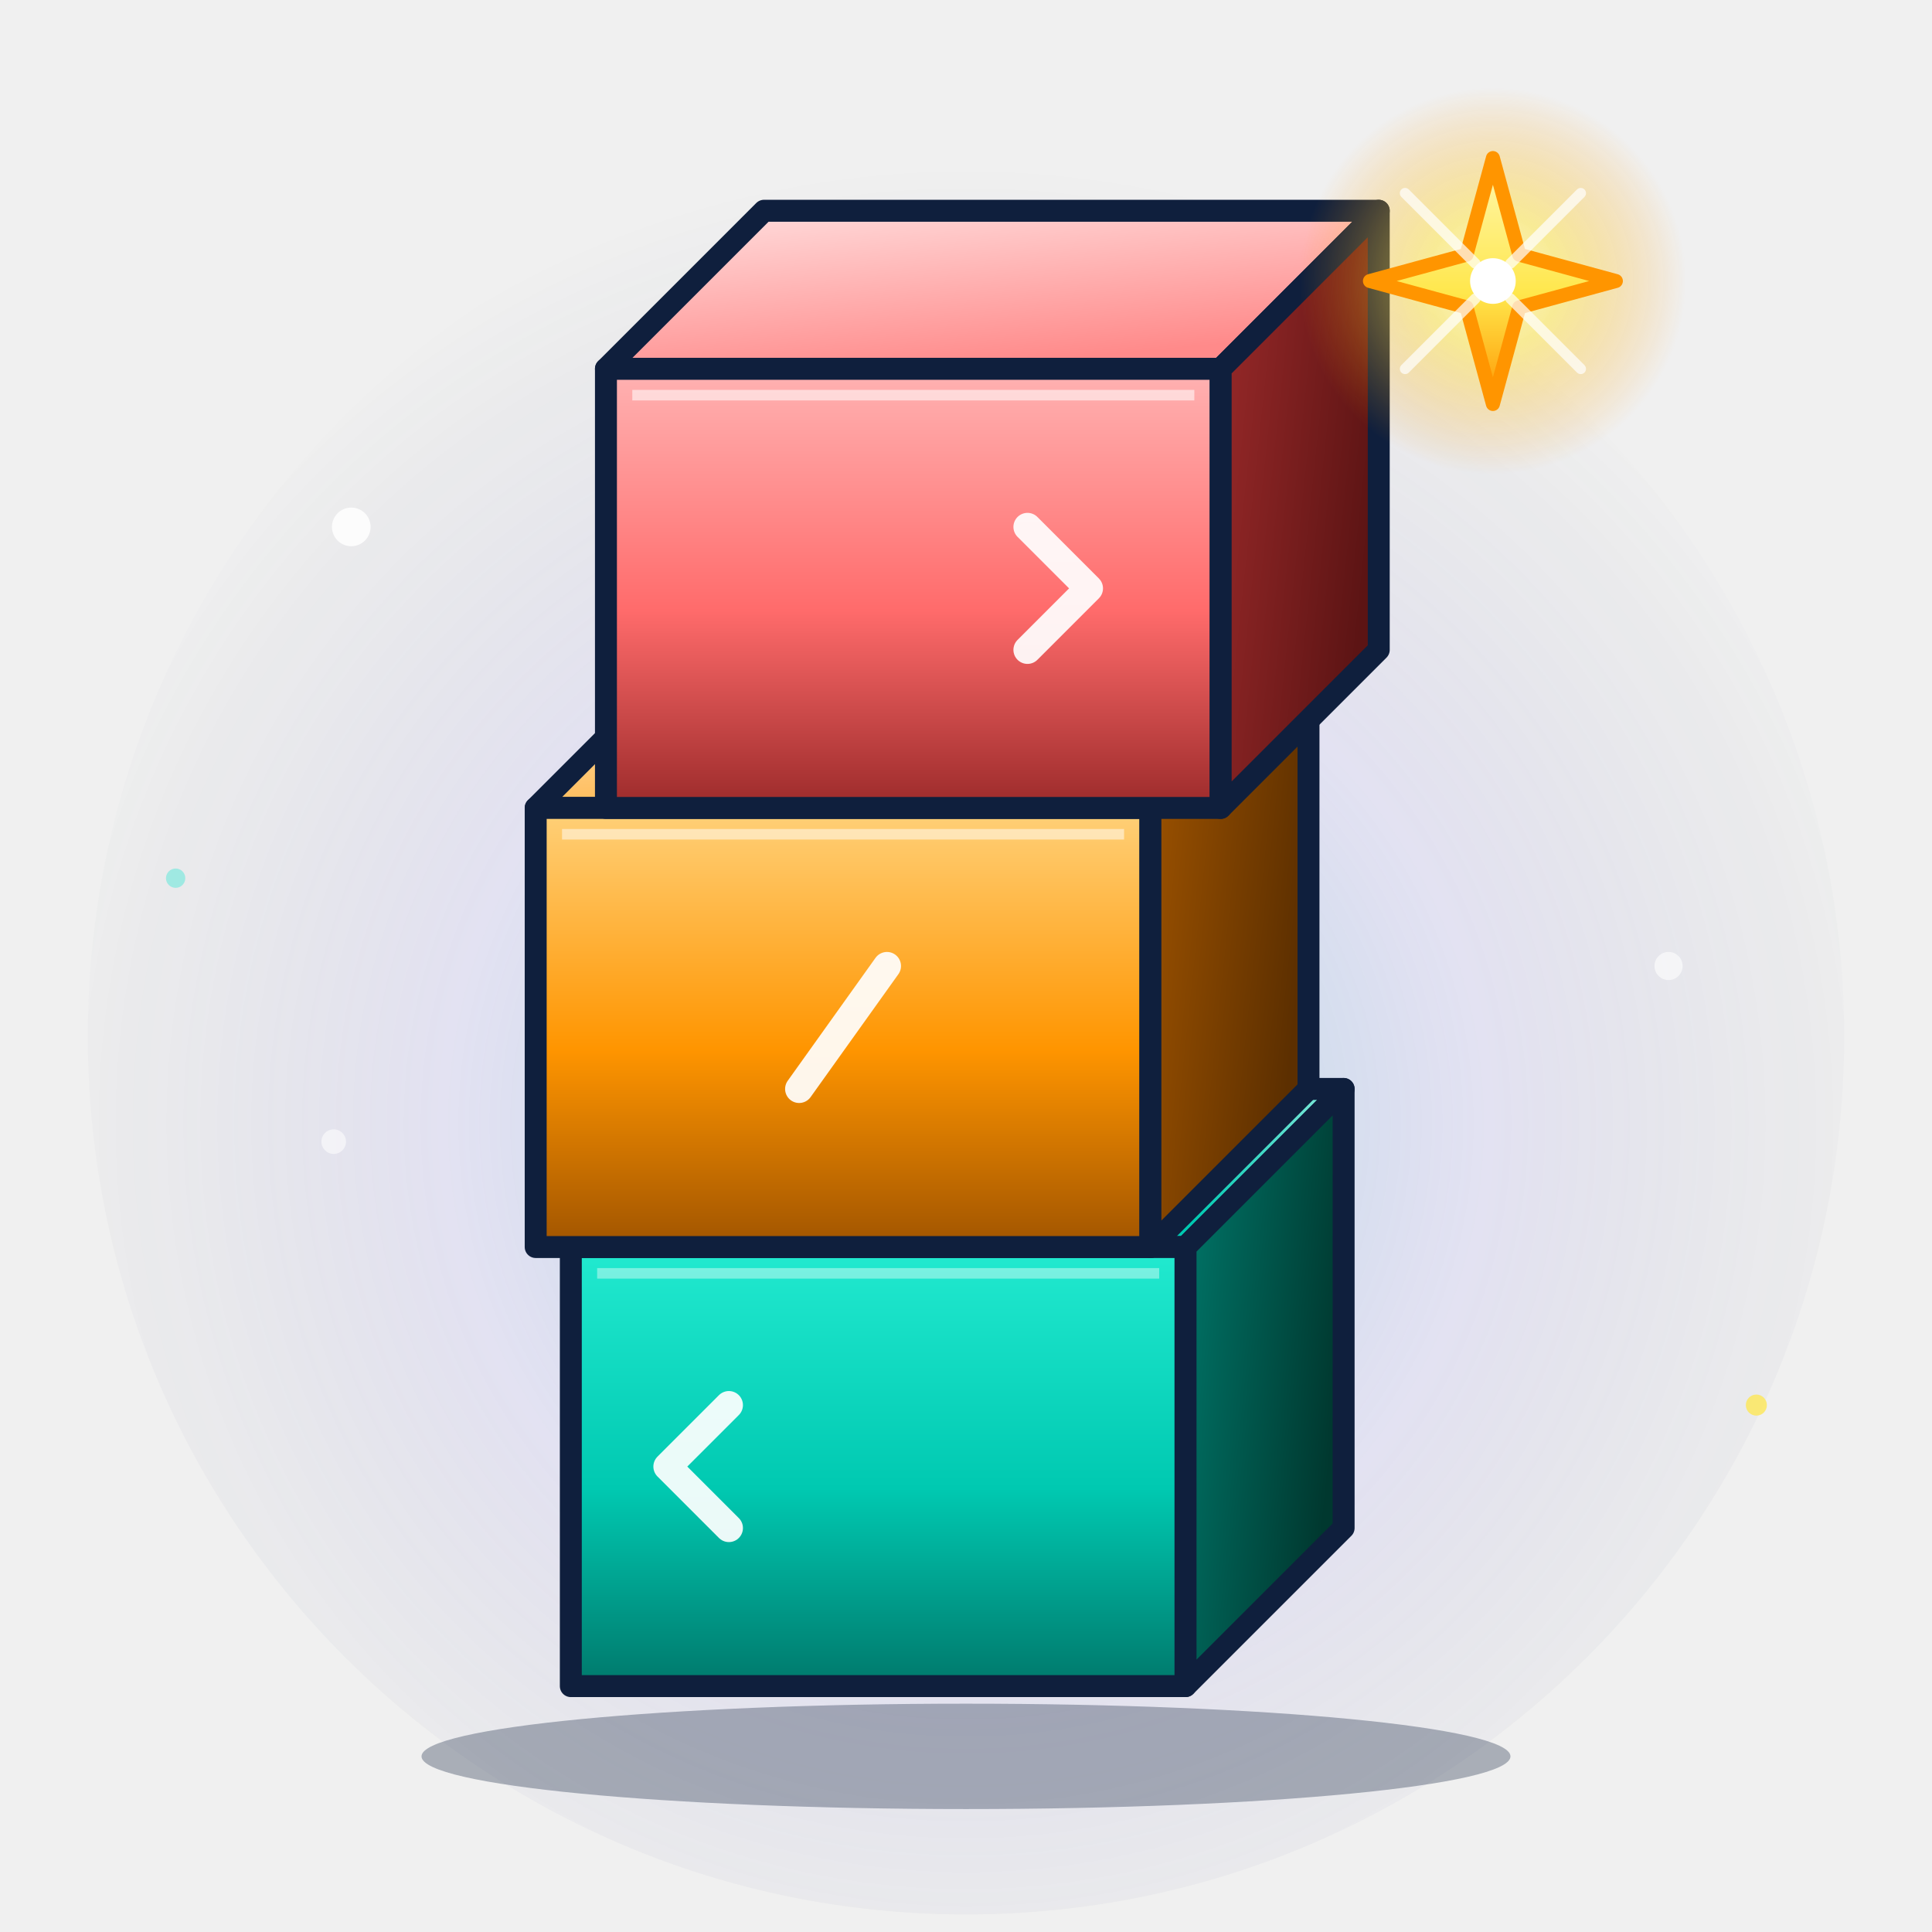
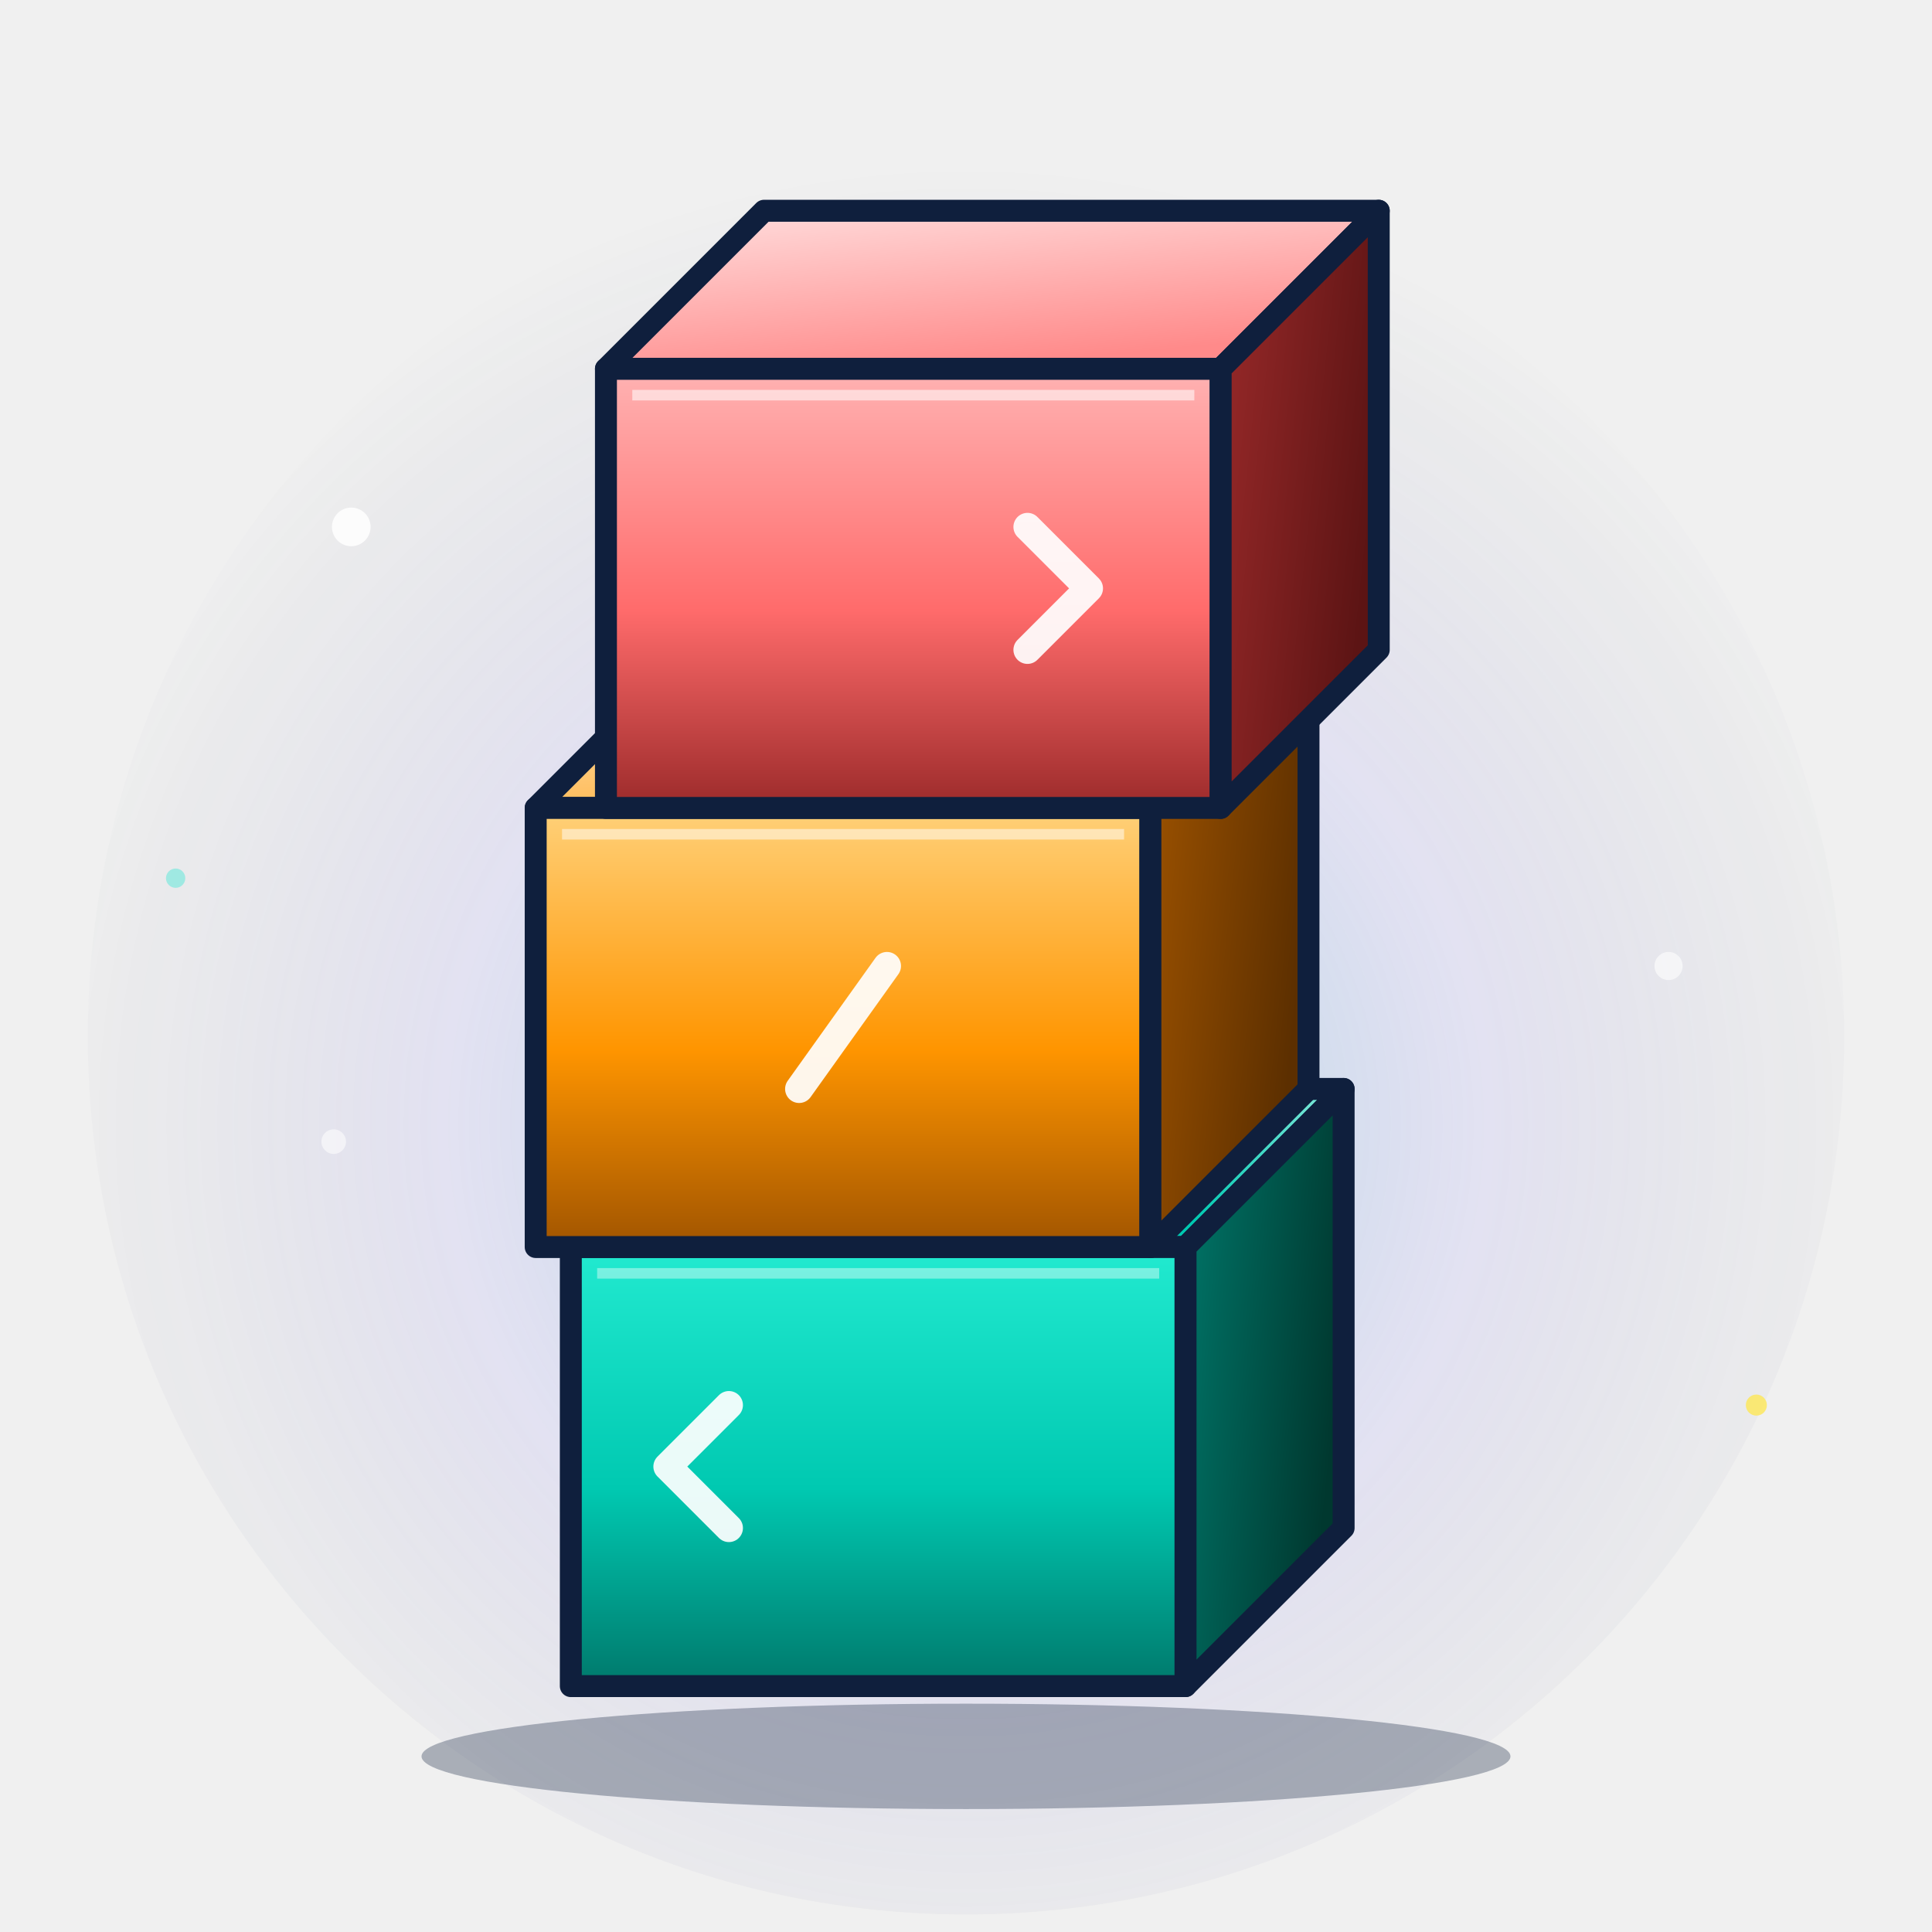
<svg xmlns="http://www.w3.org/2000/svg" viewBox="0 0 220 220" role="img" aria-label="TekkieStack logo">
  <defs>
    <linearGradient id="lkCyFront" x1="0" y1="0" x2="0" y2="1">
      <stop offset="0%" stop-color="#22EAD0" />
      <stop offset="55%" stop-color="#00C9B1" />
      <stop offset="100%" stop-color="#00786B" />
    </linearGradient>
    <linearGradient id="lkCyTop" x1="0" y1="0" x2="0.45" y2="1">
      <stop offset="0%" stop-color="#C7F8EE" />
      <stop offset="100%" stop-color="#00C9B1" />
    </linearGradient>
    <linearGradient id="lkCySide" x1="0" y1="0" x2="1" y2="0.4">
      <stop offset="0%" stop-color="#00786B" />
      <stop offset="100%" stop-color="#00382F" />
    </linearGradient>
    <linearGradient id="lkAmFront" x1="0" y1="0" x2="0" y2="1">
      <stop offset="0%" stop-color="#FFD17A" />
      <stop offset="55%" stop-color="#FF9500" />
      <stop offset="100%" stop-color="#A05400" />
    </linearGradient>
    <linearGradient id="lkAmTop" x1="0" y1="0" x2="0.45" y2="1">
      <stop offset="0%" stop-color="#FFF0CD" />
      <stop offset="100%" stop-color="#FFB347" />
    </linearGradient>
    <linearGradient id="lkAmSide" x1="0" y1="0" x2="1" y2="0.4">
      <stop offset="0%" stop-color="#A05400" />
      <stop offset="100%" stop-color="#5C2F00" />
    </linearGradient>
    <linearGradient id="lkCoFront" x1="0" y1="0" x2="0" y2="1">
      <stop offset="0%" stop-color="#FFB3B3" />
      <stop offset="55%" stop-color="#FF6B6B" />
      <stop offset="100%" stop-color="#9B2A2A" />
    </linearGradient>
    <linearGradient id="lkCoTop" x1="0" y1="0" x2="0.45" y2="1">
      <stop offset="0%" stop-color="#FFE0E0" />
      <stop offset="100%" stop-color="#FF8A8A" />
    </linearGradient>
    <linearGradient id="lkCoSide" x1="0" y1="0" x2="1" y2="0.4">
      <stop offset="0%" stop-color="#9B2A2A" />
      <stop offset="100%" stop-color="#5C1414" />
    </linearGradient>
    <radialGradient id="lkSparkHalo" cx="50%" cy="50%" r="50%">
      <stop offset="0%" stop-color="#FFFFFF" stop-opacity="0.9" />
      <stop offset="35%" stop-color="#FFE74C" stop-opacity="0.55" />
      <stop offset="100%" stop-color="#FF9500" stop-opacity="0" />
    </radialGradient>
    <linearGradient id="lkSparkBody" x1="0" y1="0" x2="0" y2="1">
      <stop offset="0%" stop-color="#FFF7B0" />
      <stop offset="55%" stop-color="#FFE74C" />
      <stop offset="100%" stop-color="#FF9500" />
    </linearGradient>
    <radialGradient id="lkBgGlow" cx="50%" cy="55%" r="55%">
      <stop offset="0%" stop-color="#00C9B1" stop-opacity="0.30" />
      <stop offset="55%" stop-color="#6C63FF" stop-opacity="0.10" />
      <stop offset="100%" stop-color="#0F1F3D" stop-opacity="0" />
    </radialGradient>
  </defs>
  <circle cx="110" cy="118" r="100" fill="url(#lkBgGlow)" />
  <ellipse cx="110" cy="200" rx="62" ry="6" fill="#0F1F3D" opacity="0.32" />
  <g>
    <polygon points="65,142 83,124 153,124 135,142" fill="url(#lkCyTop)" stroke="#0F1F3D" stroke-width="2.5" stroke-linejoin="round" />
    <rect x="65" y="142" width="70" height="50" fill="url(#lkCyFront)" stroke="#0F1F3D" stroke-width="2.5" stroke-linejoin="round" />
    <polygon points="135,142 153,124 153,174 135,192" fill="url(#lkCySide)" stroke="#0F1F3D" stroke-width="2.5" stroke-linejoin="round" />
    <line x1="68" y1="145" x2="132" y2="145" stroke="#FFFFFF" stroke-width="1.2" opacity="0.40" />
    <polyline points="83,160 76,167 83,174" stroke="#FFFFFF" stroke-width="3.2" fill="none" stroke-linecap="round" stroke-linejoin="round" opacity="0.92" />
  </g>
  <g>
    <polygon points="61,92 79,74 149,74 131,92" fill="url(#lkAmTop)" stroke="#0F1F3D" stroke-width="2.5" stroke-linejoin="round" />
    <rect x="61" y="92" width="70" height="50" fill="url(#lkAmFront)" stroke="#0F1F3D" stroke-width="2.5" stroke-linejoin="round" />
    <polygon points="131,92 149,74 149,124 131,142" fill="url(#lkAmSide)" stroke="#0F1F3D" stroke-width="2.5" stroke-linejoin="round" />
    <line x1="64" y1="95" x2="128" y2="95" stroke="#FFFFFF" stroke-width="1.2" opacity="0.50" />
    <line x1="91" y1="124" x2="101" y2="110" stroke="#FFFFFF" stroke-width="3.2" stroke-linecap="round" opacity="0.92" />
  </g>
  <g>
    <polygon points="69,42 87,24 157,24 139,42" fill="url(#lkCoTop)" stroke="#0F1F3D" stroke-width="2.5" stroke-linejoin="round" />
    <rect x="69" y="42" width="70" height="50" fill="url(#lkCoFront)" stroke="#0F1F3D" stroke-width="2.5" stroke-linejoin="round" />
    <polygon points="139,42 157,24 157,74 139,92" fill="url(#lkCoSide)" stroke="#0F1F3D" stroke-width="2.5" stroke-linejoin="round" />
    <line x1="72" y1="45" x2="136" y2="45" stroke="#FFFFFF" stroke-width="1.2" opacity="0.55" />
    <polyline points="117,60 124,67 117,74" stroke="#FFFFFF" stroke-width="3.2" fill="none" stroke-linecap="round" stroke-linejoin="round" opacity="0.92" />
  </g>
-   <g transform="translate(170, 32)">
-     <circle r="22" fill="url(#lkSparkHalo)" />
-     <path d="M 0 -14 L 3 -3 L 14 0 L 3 3 L 0 14 L -3 3 L -14 0 L -3 -3 Z" fill="url(#lkSparkBody)" stroke="#FF9500" stroke-width="1.6" stroke-linejoin="round" />
-     <path d="M -10 -10 L -2 -2 M 10 10 L 2 2 M 10 -10 L 2 -2 M -10 10 L -2 2" stroke="#FFFFFF" stroke-width="1.2" stroke-linecap="round" opacity="0.7" />
-     <circle r="2.6" fill="#FFFFFF" />
-   </g>
  <circle cx="40" cy="60" r="2.2" fill="#FFFFFF" opacity="0.85" />
  <circle cx="38" cy="130" r="1.4" fill="#FFFFFF" opacity="0.55" />
  <circle cx="190" cy="110" r="1.6" fill="#FFFFFF" opacity="0.6" />
  <circle cx="200" cy="160" r="1.2" fill="#FFE74C" opacity="0.75" />
  <circle cx="20" cy="100" r="1.1" fill="#80E8DE" opacity="0.7" />
</svg>
